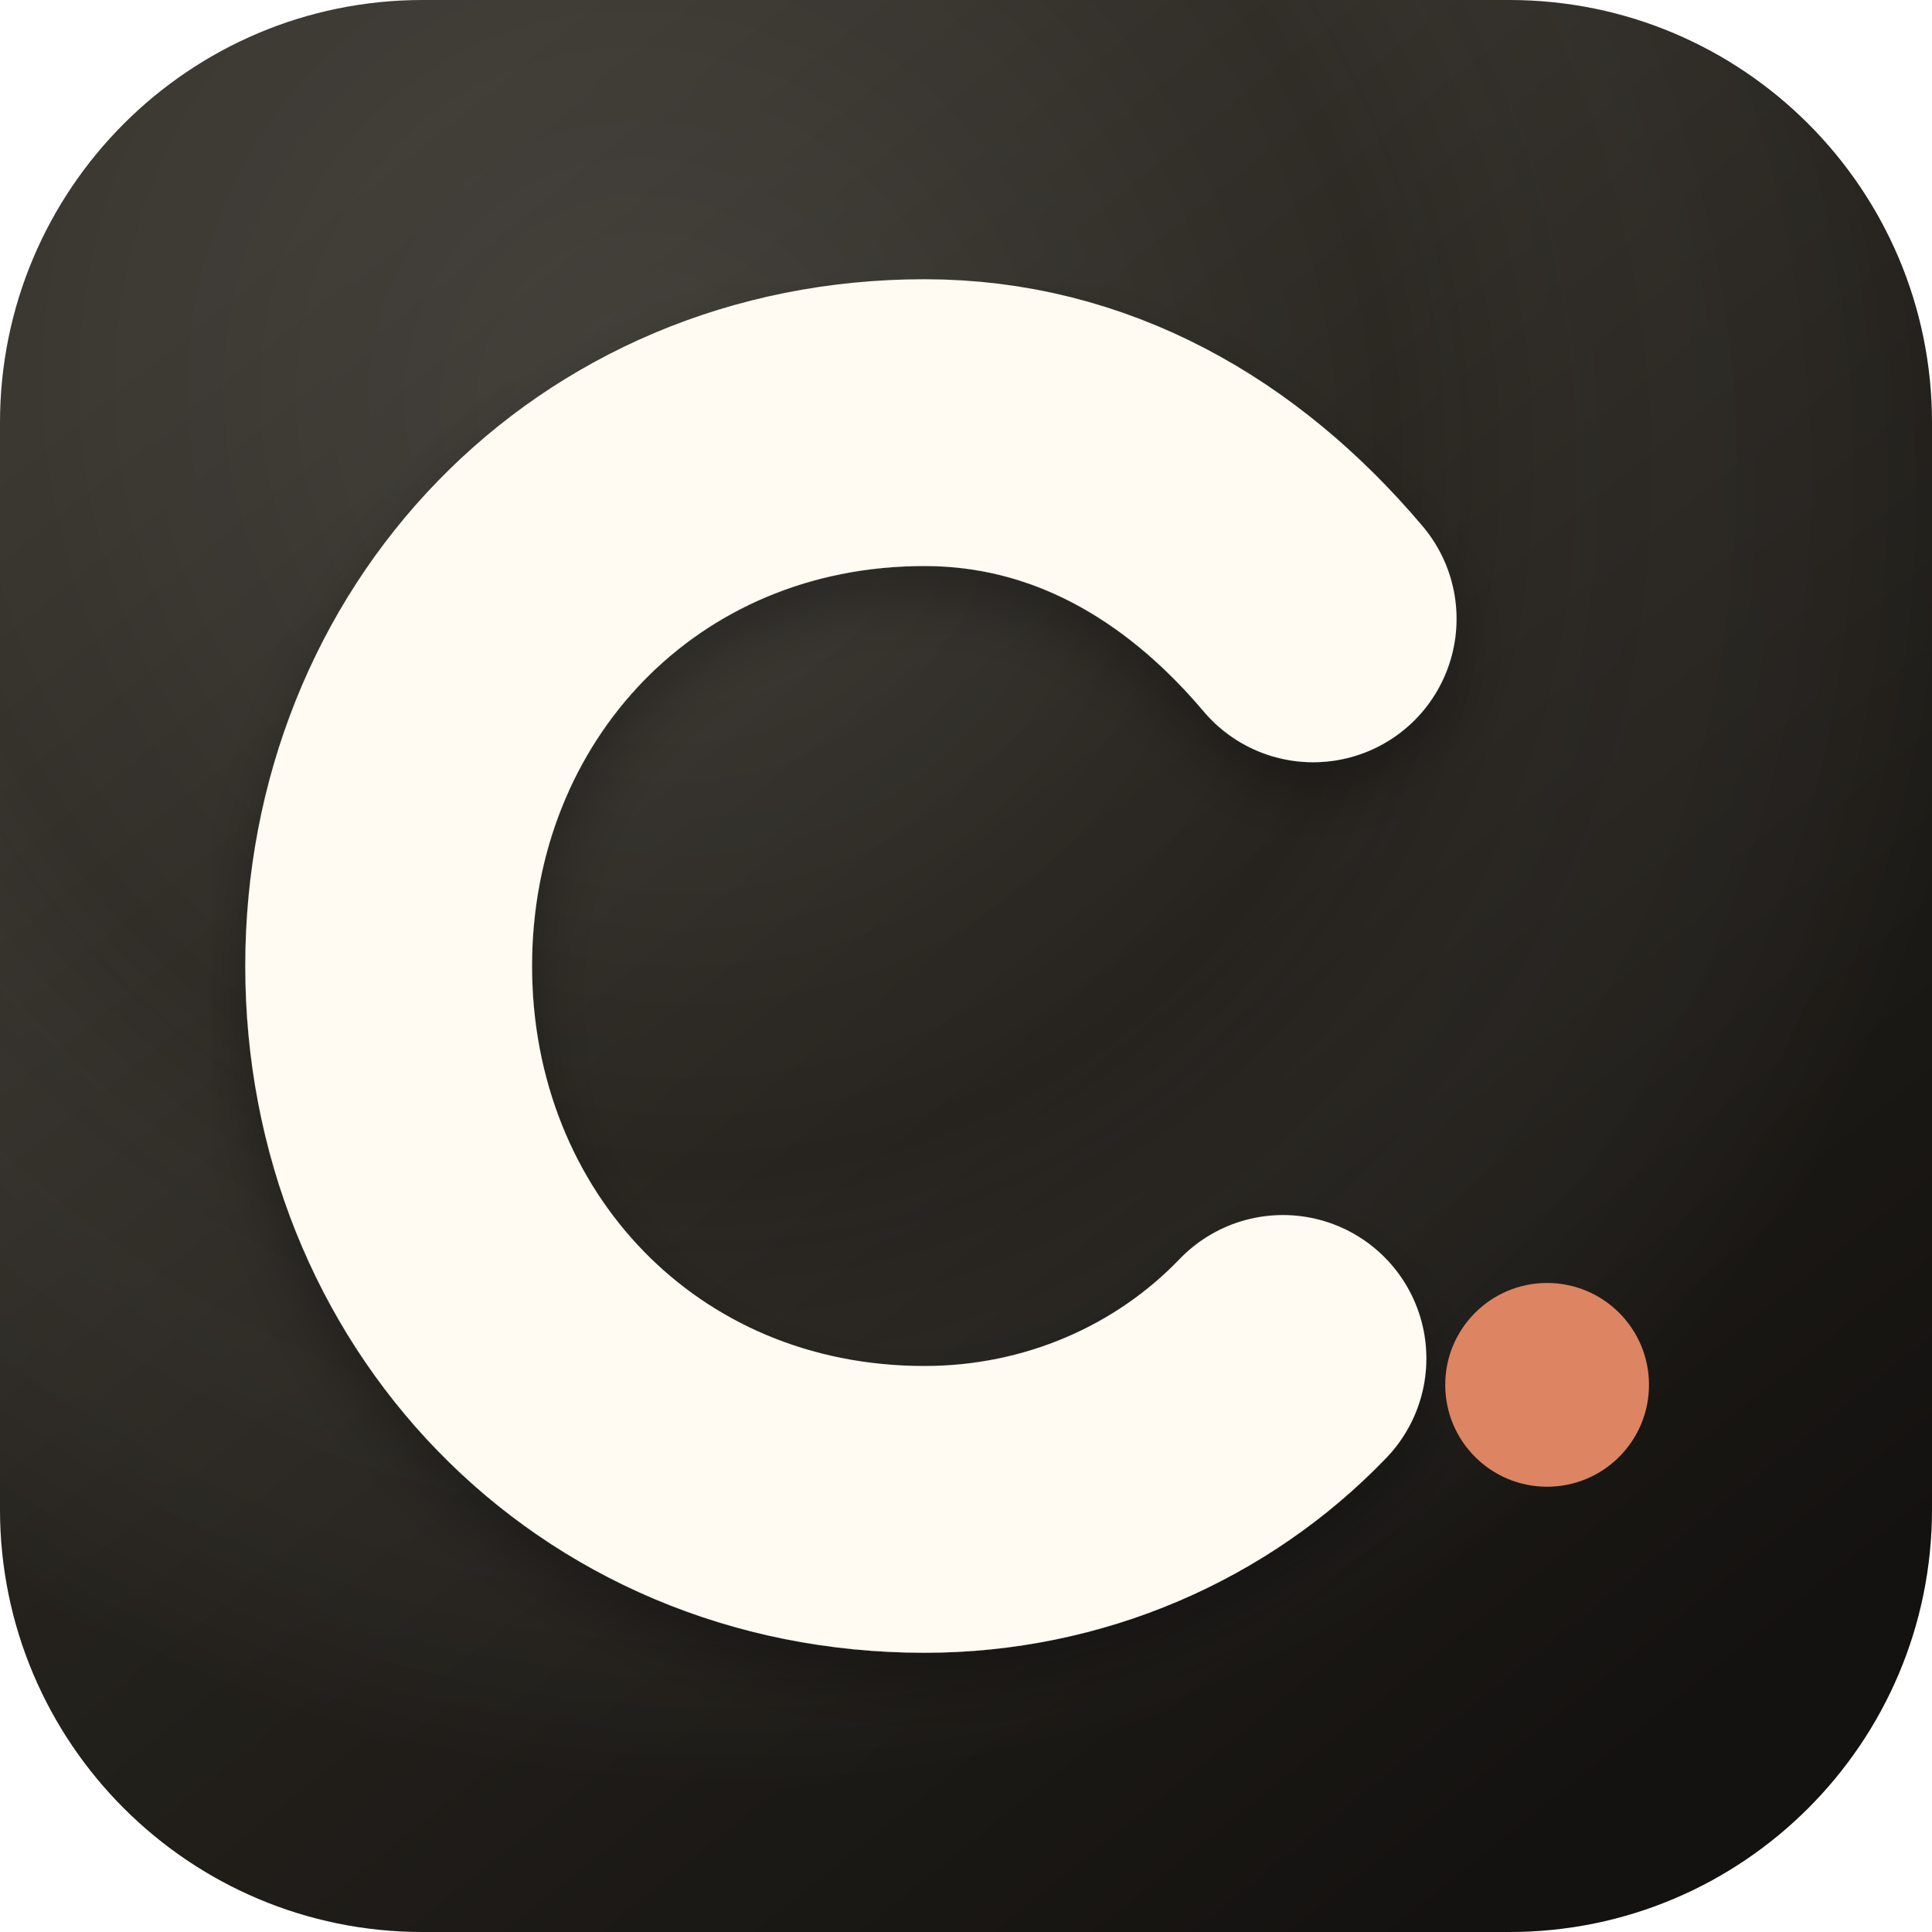
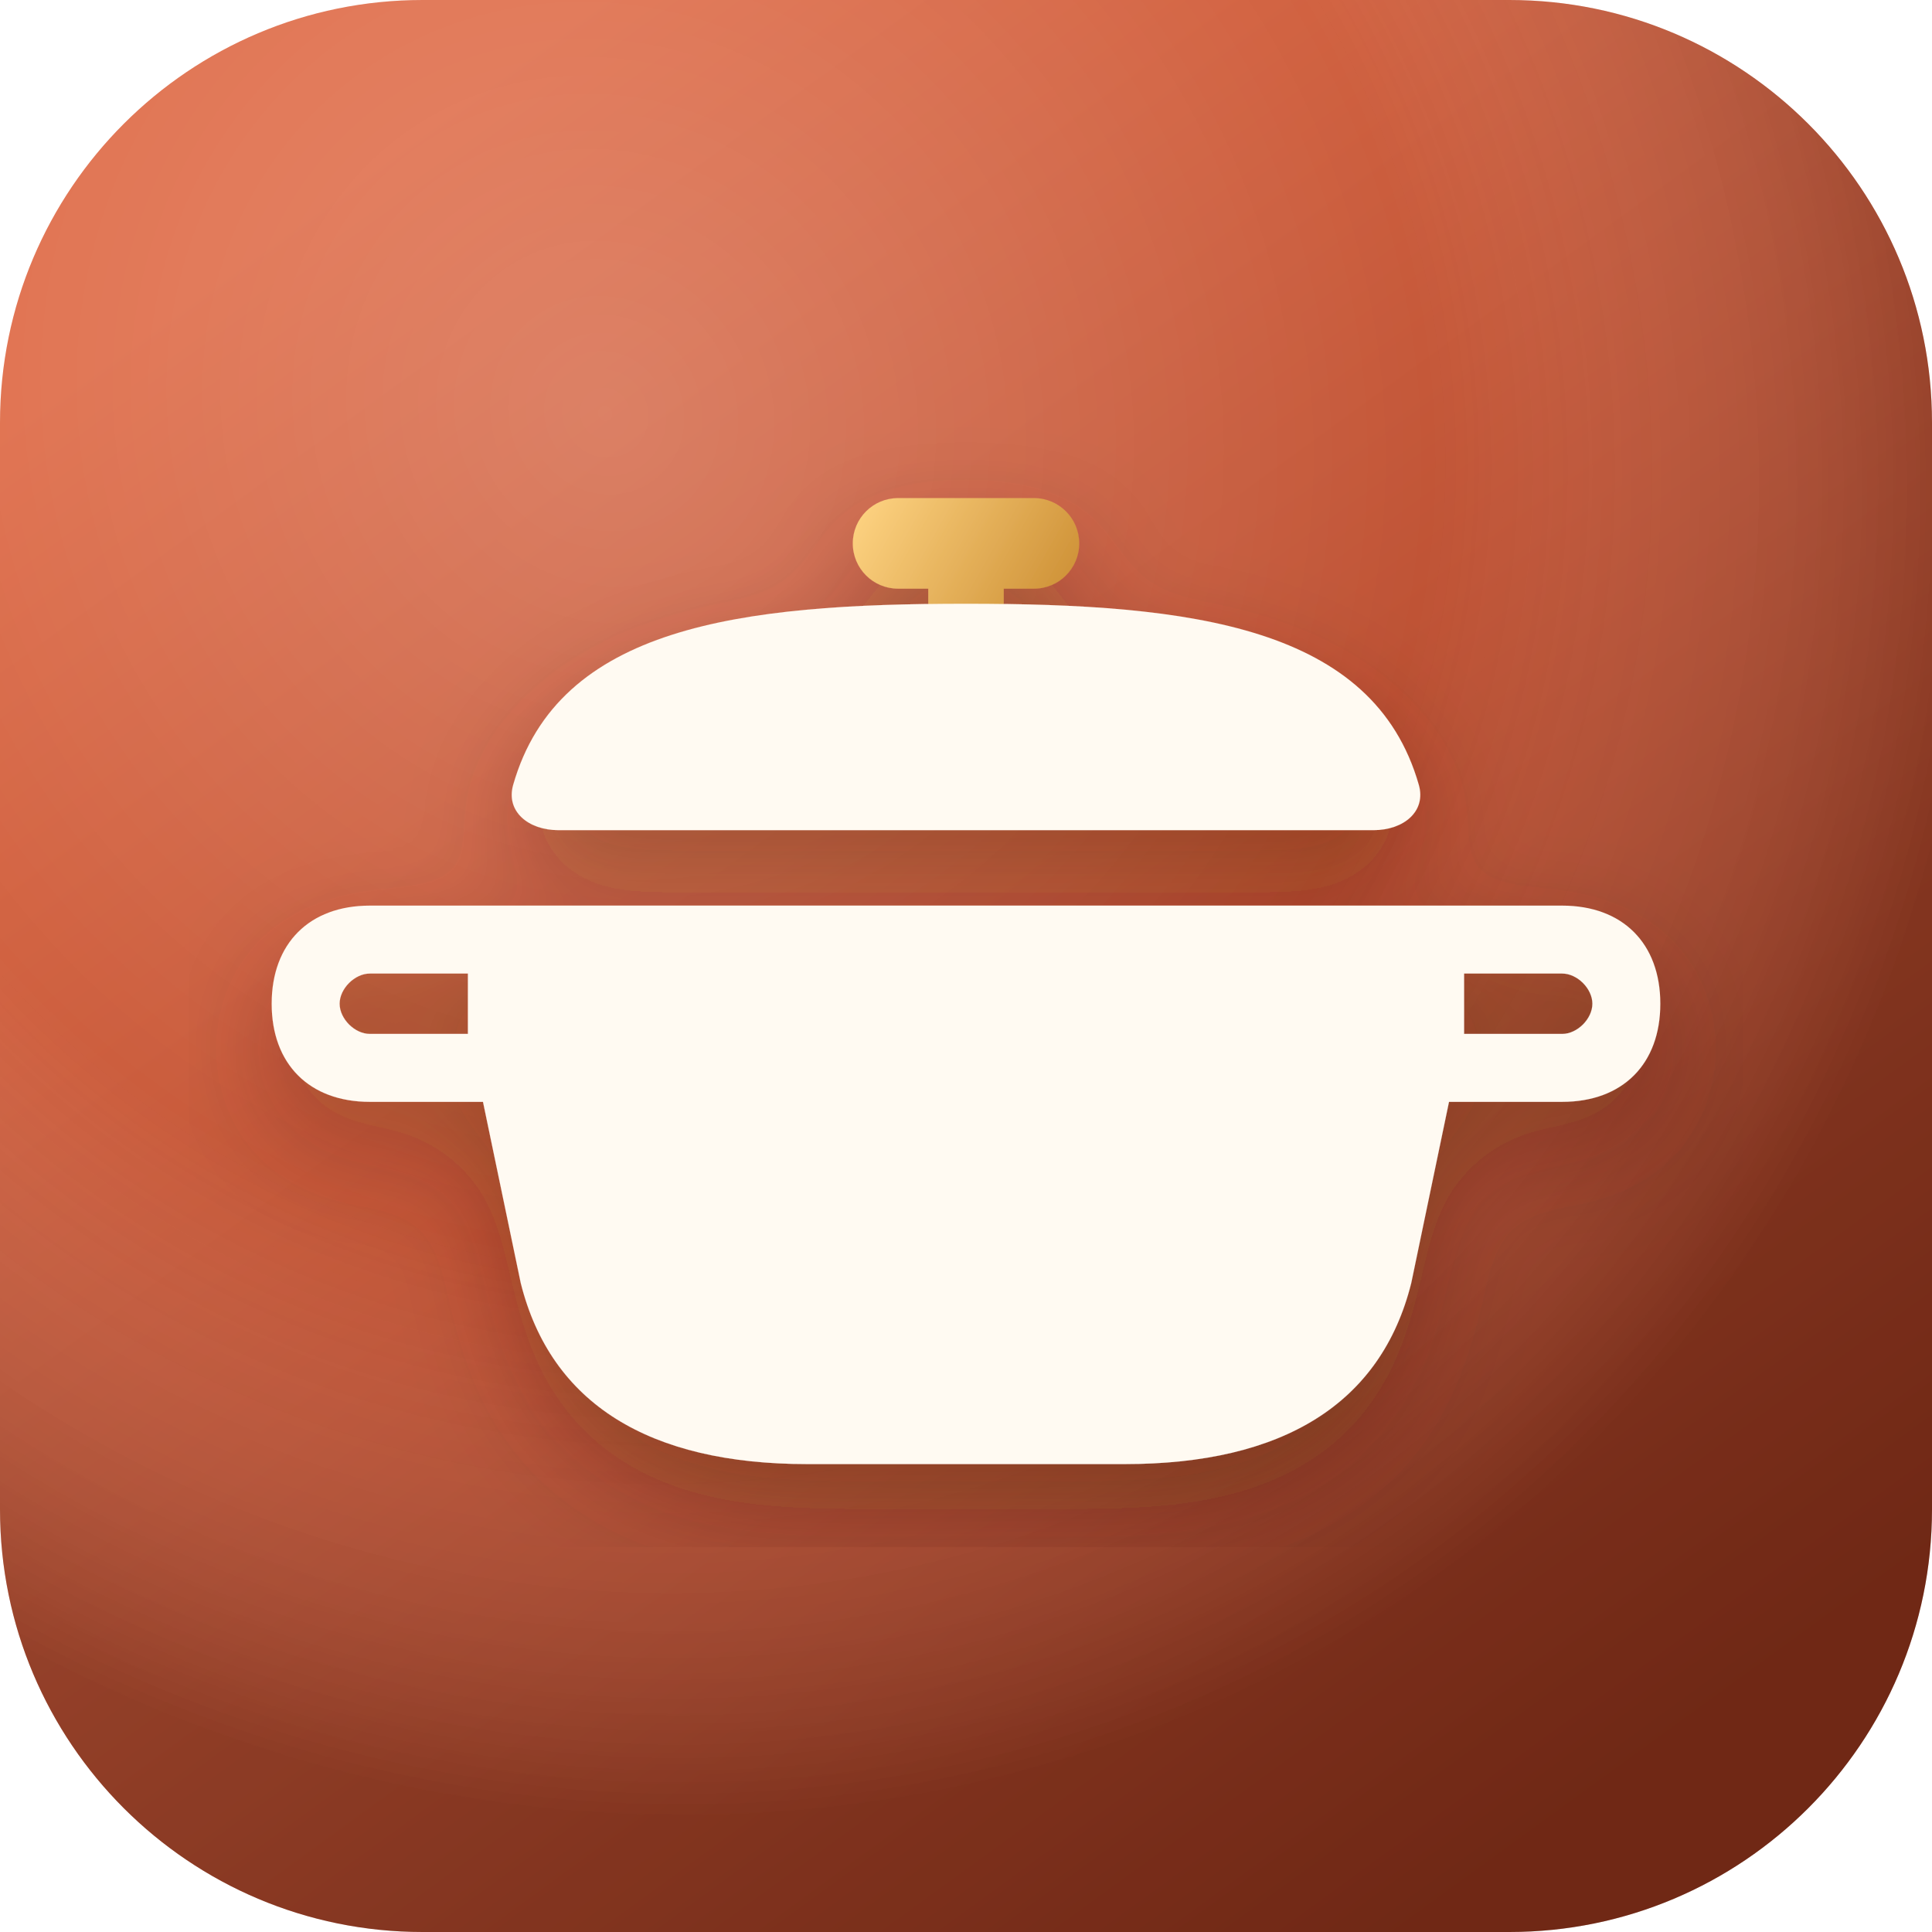
<svg xmlns="http://www.w3.org/2000/svg" viewBox="0 0 512 512" role="img" aria-label="Culina">
  <defs>
-     <linearGradient id="culina-ground" x1="88" y1="48" x2="430" y2="472" gradientUnits="userSpaceOnUse">
-       <stop stop-color="#39352f" />
-       <stop offset="0.52" stop-color="#27241f" />
-       <stop offset="1" stop-color="#171512" />
+     <linearGradient id="culina-ground" x1="100" y1="40" x2="420" y2="480" gradientUnits="userSpaceOnUse">
+       <stop offset="0%" stop-color="#df6e4b" />
+       <stop offset="48%" stop-color="#bf5335" />
+       <stop offset="100%" stop-color="#8f331b" />
    </linearGradient>
-     <radialGradient id="culina-light" cx="0" cy="0" r="1" gradientTransform="translate(174 112) rotate(51) scale(366 350)" gradientUnits="userSpaceOnUse">
-       <stop stop-color="#ffffff" stop-opacity="0.08" />
-       <stop offset="0.55" stop-color="#ffffff" stop-opacity="0" />
-       <stop offset="1" stop-color="#000000" stop-opacity="0.12" />
+     <radialGradient id="culina-light" cx="0" cy="0" r="1" gradientTransform="translate(160 110) rotate(48) scale(380 360)" gradientUnits="userSpaceOnUse">
+       <stop stop-color="#ffffff" stop-opacity="0.18" />
+       <stop offset="0.6" stop-color="#ffffff" stop-opacity="0" />
+       <stop offset="1" stop-color="#000000" stop-opacity="0.22" />
    </radialGradient>
-     <filter id="culina-shadow" x="56" y="67" width="404" height="392" filterUnits="userSpaceOnUse" color-interpolation-filters="sRGB">
-       <feDropShadow dx="0" dy="8" stdDeviation="8" flood-color="#000000" flood-opacity="0.28" />
+     <linearGradient id="culina-knob" x1="226" y1="132" x2="286" y2="166" gradientUnits="userSpaceOnUse">
+       <stop offset="0%" stop-color="#ffd584" />
+       <stop offset="100%" stop-color="#c98a2e" />
+     </linearGradient>
+     <filter id="culina-shadow" x="50" y="80" width="412" height="330" filterUnits="userSpaceOnUse">
+       <feDropShadow dx="0" dy="12" stdDeviation="14" flood-color="#451408" flood-opacity="0.32" />
    </filter>
  </defs>
  <rect width="512" height="512" rx="112" fill="url(#culina-ground)" />
  <rect width="512" height="512" rx="112" fill="url(#culina-light)" />
-   <path d="M348 164C321 132 286 112 245 112C163 112 103 176 103 256C103 336 163 400 245 400C282 400 316 385 340 360" fill="none" stroke="#fffaf2" stroke-width="76" stroke-linecap="round" filter="url(#culina-shadow)" />
-   <circle cx="410" cy="367" r="27" fill="#dd8462" />
+   <g filter="url(#culina-shadow)">
+     <rect x="226" y="132" width="60" height="24" rx="12" fill="url(#culina-knob)" />
+     <rect x="246" y="154" width="20" height="12" rx="2" fill="url(#culina-knob)" />
+     <path d="M136 208 C148 166 196 160 256 160 C316 160 364 166 376 208 C378 215 372 220 364 220 H148 C140 220 134 215 136 208 Z" fill="#fffaf2" />
+     <path fill-rule="evenodd" clip-rule="evenodd" d="         M140 240         H98 C82 240 72 250 72 266 C72 282 82 292 98 292 H128         L138 340 C146 372 172 388 214 388 H298 C340 388 366 372 374 340         L384 292 H414 C430 292 440 282 440 266 C440 250 430 240 414 240         H372         C372 240 140 240 140 240 Z          M98 258         H124 V274 H98         C94 274 90 270 90 266         C90 262 94 258 98 258 Z          M388 258         H414         C418 258 422 262 422 266         C422 270 418 274 414 274         H388 V258 Z       " fill="#fffaf2" />
+   </g>
</svg>
